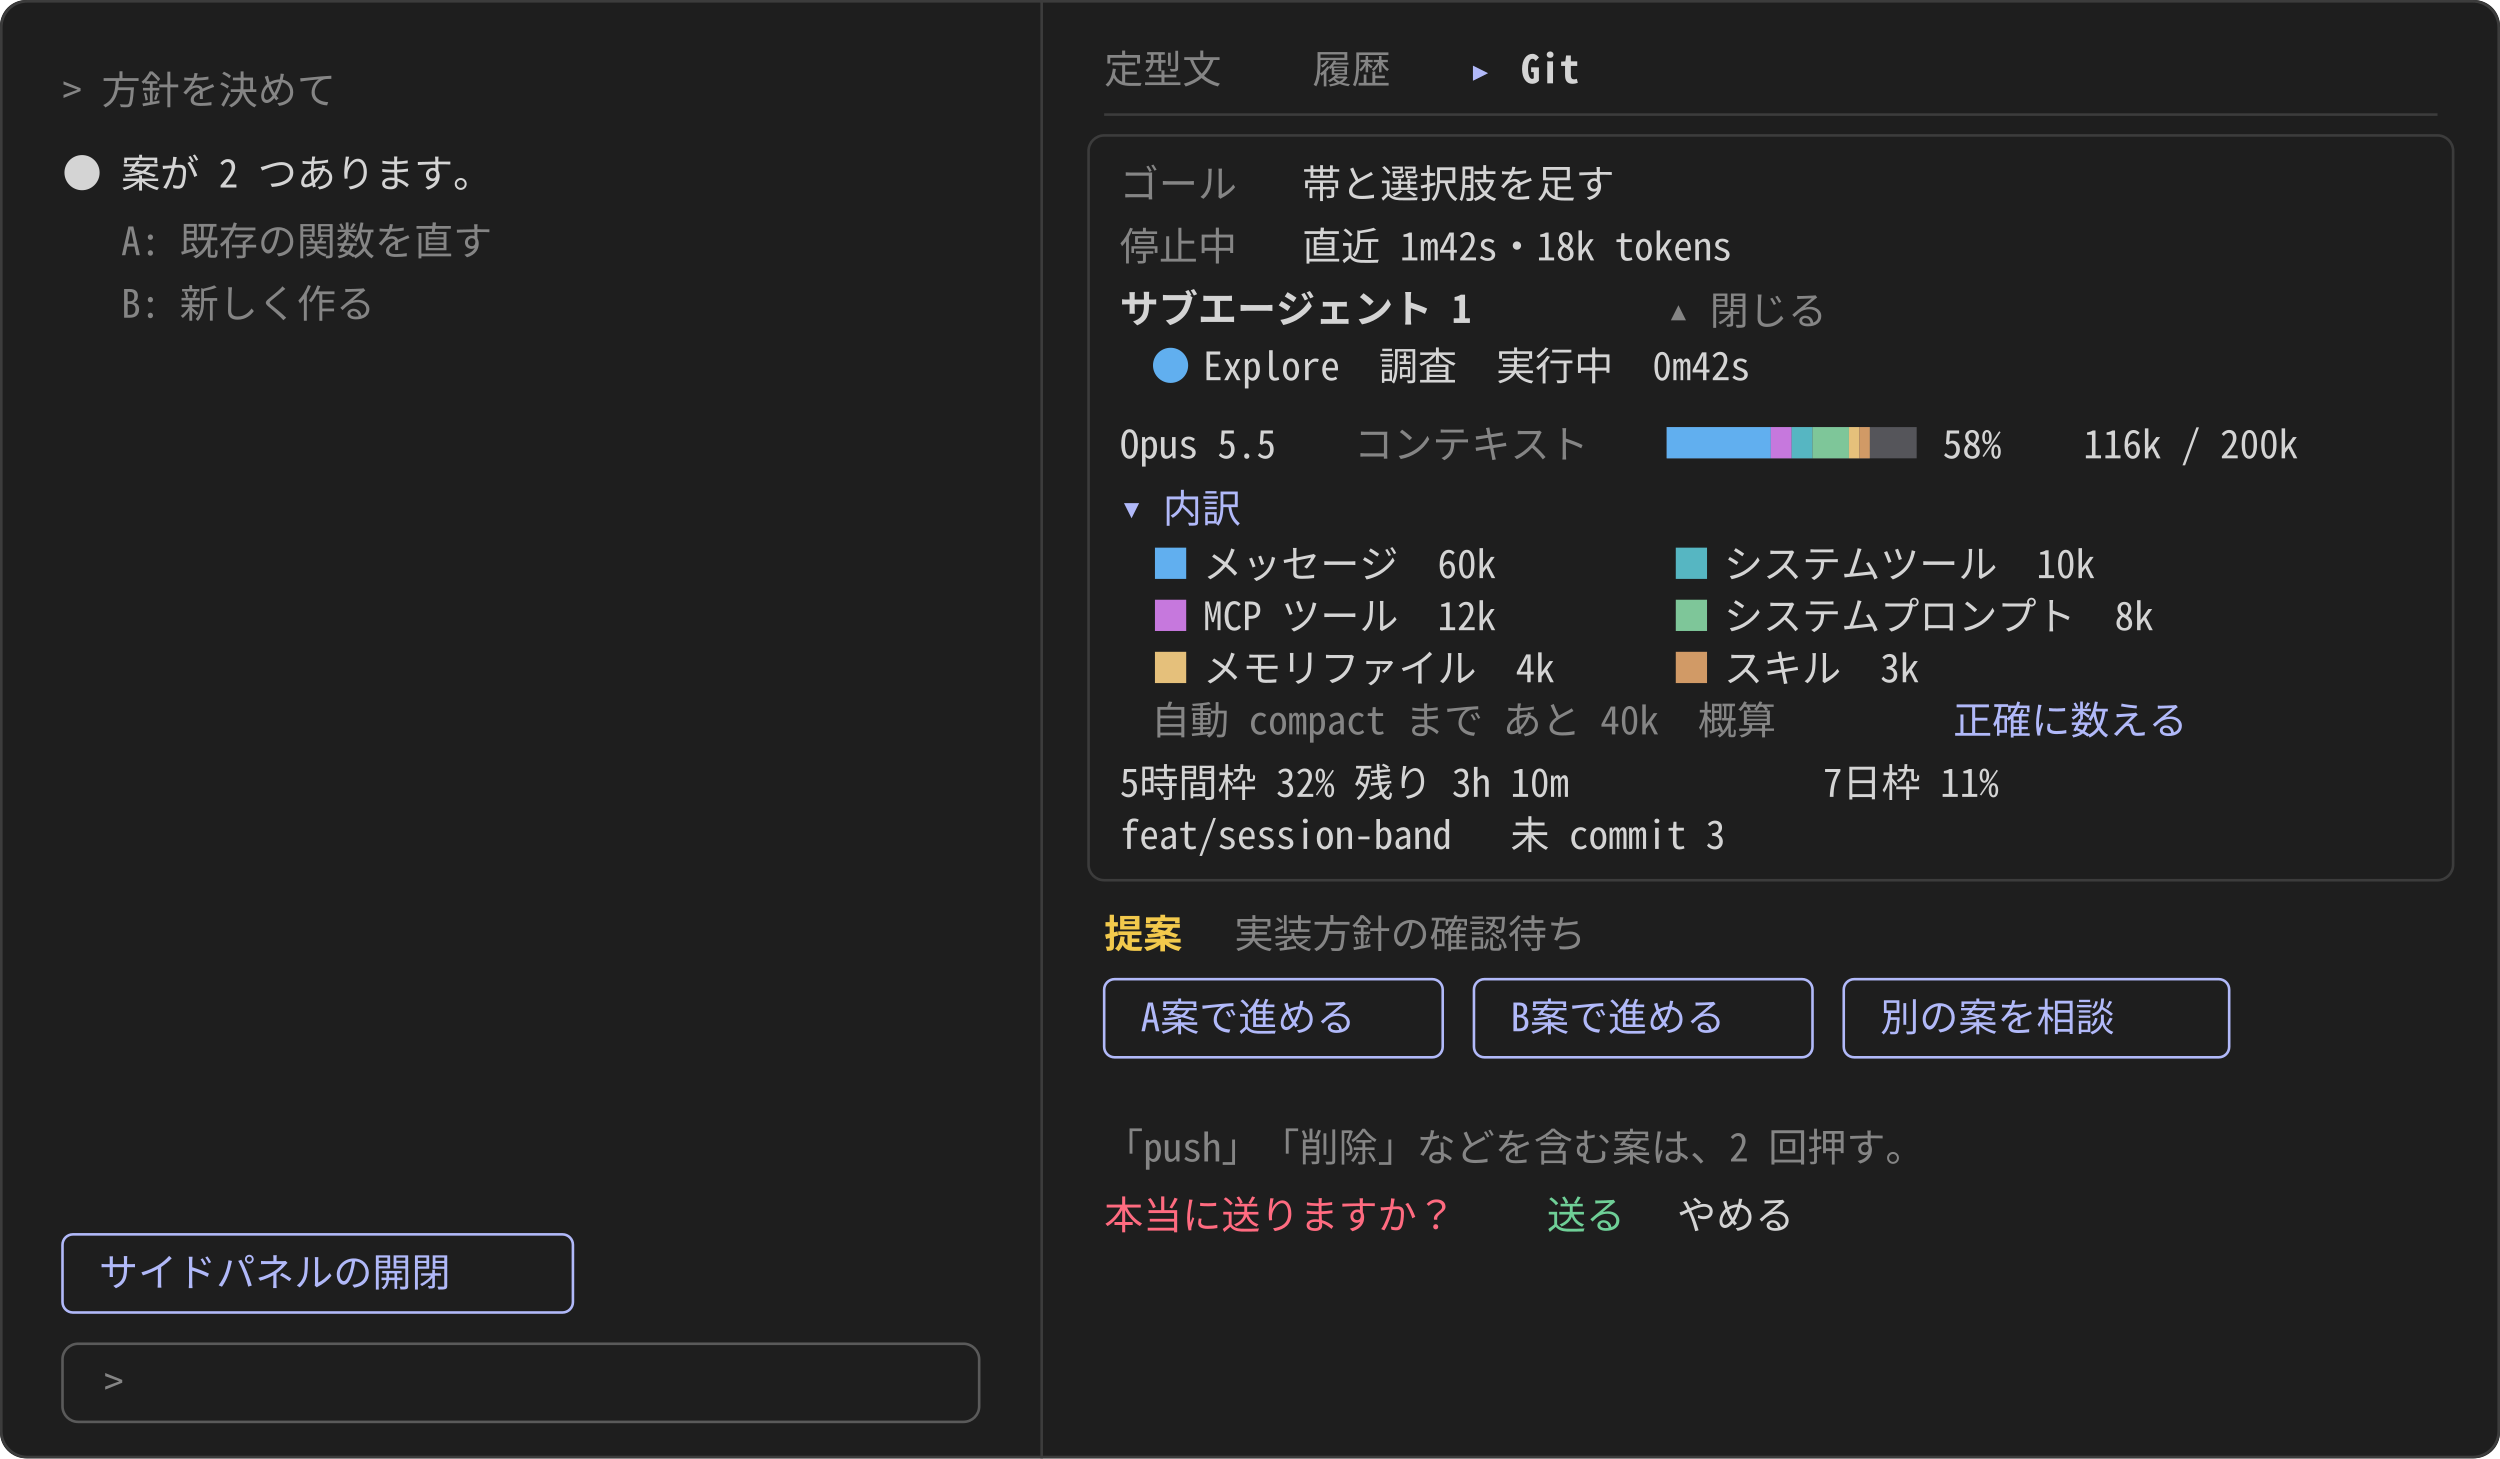
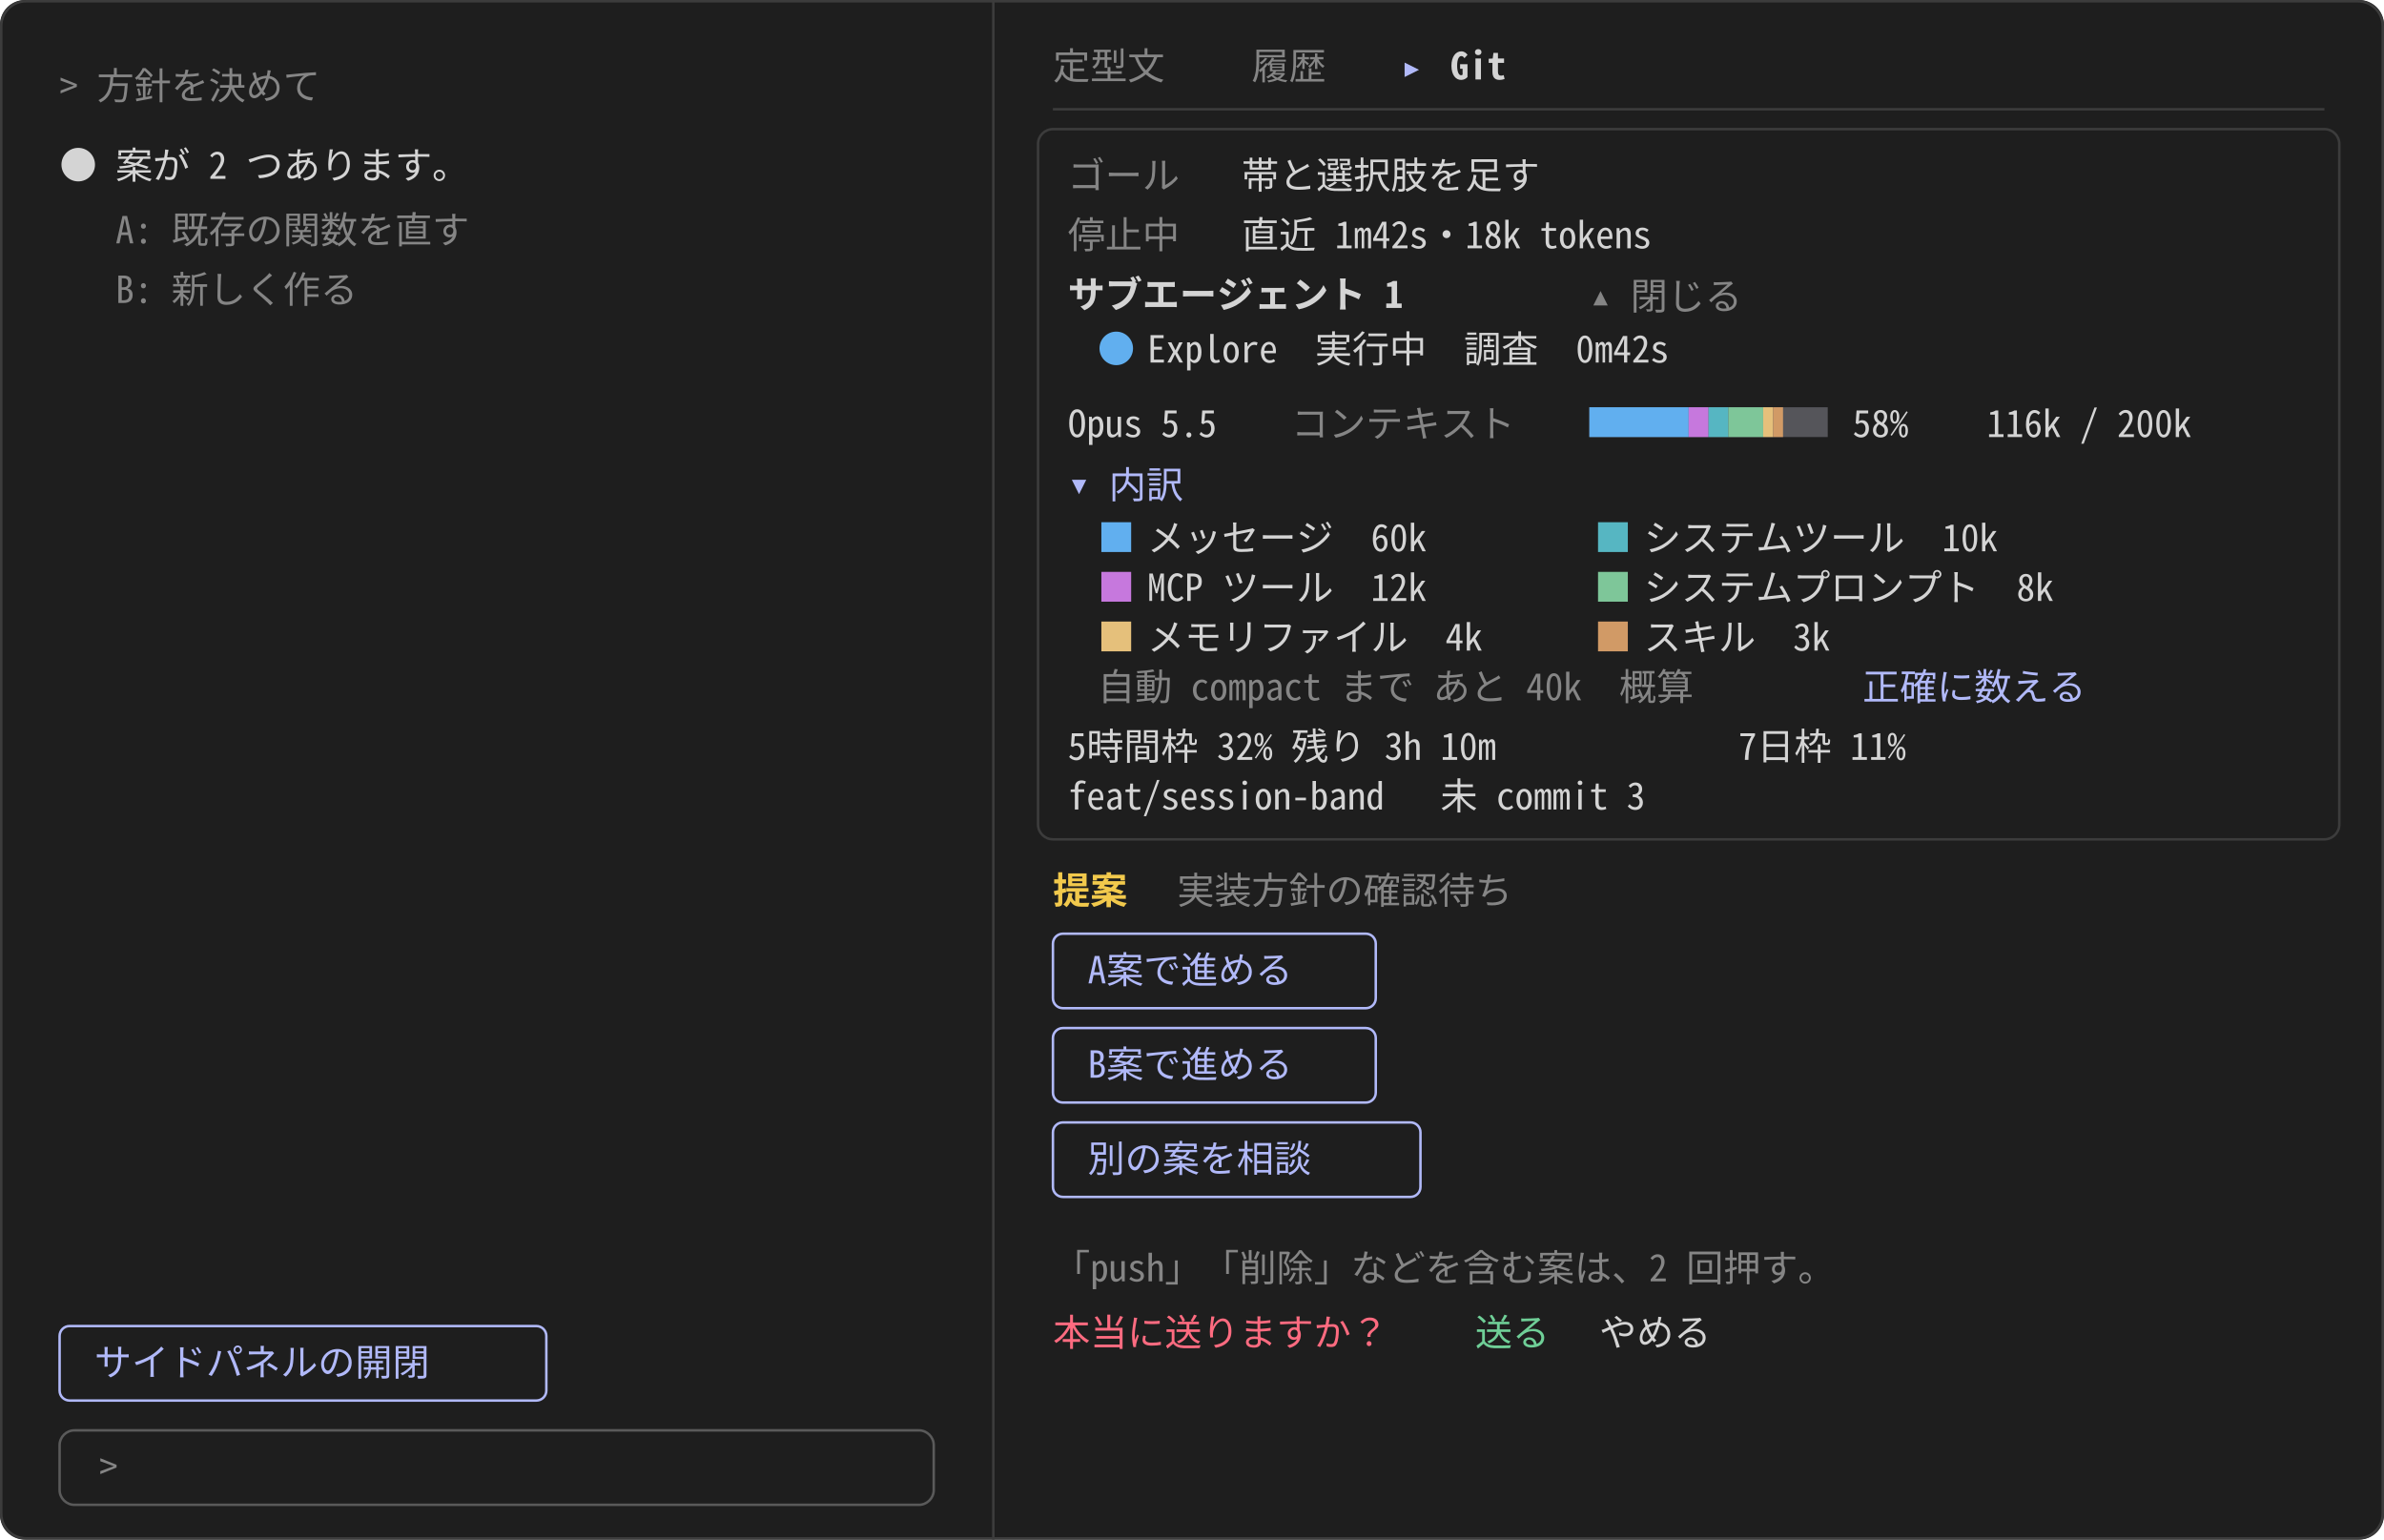
- <svg xmlns="http://www.w3.org/2000/svg" xml:space="preserve" viewBox="0 0 960 560" width="960" height="560" role="img" aria-labelledby="t d" font-family="Consolas, 'Cascadia Mono', 'Noto Sans Mono CJK JP', 'MS Gothic', monospace" font-size="15">
-   <rect x="0" y="0" width="960" height="560" rx="10" fill="#1e1e1e" />
-   <rect x="0.5" y="0.5" width="959" height="559" rx="10" fill="none" stroke="#3c3c3c" />
+ <svg xmlns="http://www.w3.org/2000/svg" xml:space="preserve" viewBox="0 0 960 620" width="960" height="620" role="img" aria-labelledby="t d" font-family="Consolas, 'Cascadia Mono', 'Noto Sans Mono CJK JP', 'MS Gothic', monospace" font-size="15">
+   <rect x="0" y="0" width="960" height="620" rx="10" fill="#1e1e1e" />
+   <rect x="0.5" y="0.5" width="959" height="619" rx="10" fill="none" stroke="#3c3c3c" />
  <text x="24" y="40" fill="#858585">&gt; 方針を決めて</text>
  <text x="24" y="72" fill="#d4d4d4">● 案が 2 つあります。</text>
  <text x="24" y="98" fill="#858585">   A: 既存の関数を直す</text>
  <text x="24" y="122" fill="#858585">   B: 新しく作る</text>
-   <rect x="24" y="474" width="196" height="30" rx="4" fill="none" stroke="#b1b9f9" />
-   <text x="38" y="494" fill="#b1b9f9">サイドパネルの開閉</text>
-   <rect x="24" y="516" width="352" height="30" rx="6" fill="none" stroke="#5a5a5a" />
-   <text x="40" y="536" fill="#858585">&gt;</text>
-   <line x1="400" y1="0" x2="400" y2="560" stroke="#3c3c3c" />
+   <rect x="24" y="534" width="196" height="30" rx="4" fill="none" stroke="#b1b9f9" />
+   <text x="38" y="554" fill="#b1b9f9">サイドパネルの開閉</text>
+   <rect x="24" y="576" width="352" height="30" rx="6" fill="none" stroke="#5a5a5a" />
+   <text x="40" y="596" fill="#858585">&gt;</text>
+   <line x1="400" y1="0" x2="400" y2="620" stroke="#3c3c3c" />
  <text x="424" y="32" fill="#858585">定型文</text>
  <text x="504" y="32" fill="#858585">履歴</text>
  <text x="564" y="32" fill="#b1b9f9">▸</text>
  <text x="584" y="32" fill="#d4d4d4" font-weight="bold">Git</text>
  <line x1="424" y1="44" x2="936" y2="44" stroke="#3c3c3c" />
  <rect x="418" y="52" width="524" height="286" rx="6" fill="none" stroke="#3c3c3c" />
  <text x="430" y="76" fill="#858585">ゴール</text>
  <text x="500" y="76" fill="#d4d4d4">帯と選択肢を足す</text>
  <text x="430" y="100" fill="#858585">停止中</text>
  <text x="500" y="100" fill="#d4d4d4">直近 1m42s・18k tokens</text>
  <text x="430" y="124" fill="#d4d4d4" font-weight="bold">サブエージェント 1</text>
  <text x="640" y="124" fill="#858585">▴ 閉じる</text>
  <text x="442" y="146" fill="#61afef">●</text>
-   <text x="462" y="146" fill="#d4d4d4">Explore  調査  実行中  0m42s</text>
+   <text x="462" y="146" fill="#d4d4d4">Explore  実行中  調査  0m42s</text>
  <text x="430" y="176" fill="#d4d4d4">Opus 5.5</text>
  <text x="520" y="176" fill="#858585">コンテキスト</text>
  <rect x="640" y="164" width="96" height="12" fill="#55555a" />
  <rect x="640" y="164" width="40" height="12" fill="#61afef" />
  <rect x="680" y="164" width="8" height="12" fill="#c678dd" />
  <rect x="688" y="164" width="8" height="12" fill="#56b6c2" />
  <rect x="696" y="164" width="14" height="12" fill="#7ec699" />
  <rect x="710" y="164" width="4" height="12" fill="#e5c07b" />
  <rect x="714" y="164" width="4" height="12" fill="#d19a66" />
  <text x="746" y="176" fill="#d4d4d4">58%</text>
  <text x="800" y="176" fill="#d4d4d4">116k / 200k</text>
  <text x="430" y="200" fill="#b1b9f9">▾ 内訳</text>
  <text x="442" y="222" fill="#61afef">■</text>
  <text x="462" y="222" fill="#d4d4d4">メッセージ  60k</text>
  <text x="442" y="242" fill="#c678dd">■</text>
  <text x="462" y="242" fill="#d4d4d4">MCP ツール  12k</text>
  <text x="642" y="222" fill="#56b6c2">■</text>
  <text x="662" y="222" fill="#d4d4d4">システムツール  10k</text>
  <text x="642" y="242" fill="#7ec699">■</text>
  <text x="662" y="242" fill="#d4d4d4">システムプロンプト  8k</text>
  <text x="442" y="262" fill="#e5c07b">■</text>
  <text x="462" y="262" fill="#d4d4d4">メモリファイル  4k</text>
  <text x="642" y="262" fill="#d19a66">■</text>
  <text x="662" y="262" fill="#d4d4d4">スキル  3k</text>
  <text x="442" y="282" fill="#858585">自動 compact まで あと 40k　概算</text>
  <text x="750" y="282" fill="#b1b9f9">正確に数える</text>
  <text x="430" y="306" fill="#d4d4d4">5時間枠 32% 残り 3h 10m</text>
  <text x="700" y="306" fill="#d4d4d4">7日枠 11%</text>
  <text x="430" y="326" fill="#d4d4d4">feat/session-band   未 commit 3</text>
  <text x="424" y="364" fill="#f2c94c" font-weight="bold">提案</text>
  <text x="474" y="364" fill="#858585">実装方針の確認待ち</text>
  <rect x="424" y="376" width="130" height="30" rx="4" fill="none" stroke="#b1b9f9" />
  <text x="438" y="396" fill="#b1b9f9">A案で進める</text>
-   <rect x="566" y="376" width="130" height="30" rx="4" fill="none" stroke="#b1b9f9" />
-   <text x="580" y="396" fill="#b1b9f9">B案で進める</text>
-   <rect x="708" y="376" width="148" height="30" rx="4" fill="none" stroke="#b1b9f9" />
-   <text x="722" y="396" fill="#b1b9f9">別の案を相談</text>
-   <text x="424" y="446" fill="#858585">「push」「削除」などを含む案は、2 回押す。</text>
-   <text x="424" y="472" fill="#ff6b80">本当に送りますか？</text>
-   <text x="594" y="472" fill="#6fcf97">送る</text>
-   <text x="644" y="472" fill="#d4d4d4">やめる</text>
+   <rect x="424" y="414" width="130" height="30" rx="4" fill="none" stroke="#b1b9f9" />
+   <text x="438" y="434" fill="#b1b9f9">B案で進める</text>
+   <rect x="424" y="452" width="148" height="30" rx="4" fill="none" stroke="#b1b9f9" />
+   <text x="438" y="472" fill="#b1b9f9">別の案を相談</text>
+   <text x="424" y="516" fill="#858585">「push」「削除」などを含む案は、2 回押す。</text>
+   <text x="424" y="542" fill="#ff6b80">本当に送りますか？</text>
+   <text x="594" y="542" fill="#6fcf97">送る</text>
+   <text x="644" y="542" fill="#d4d4d4">やめる</text>
</svg>
